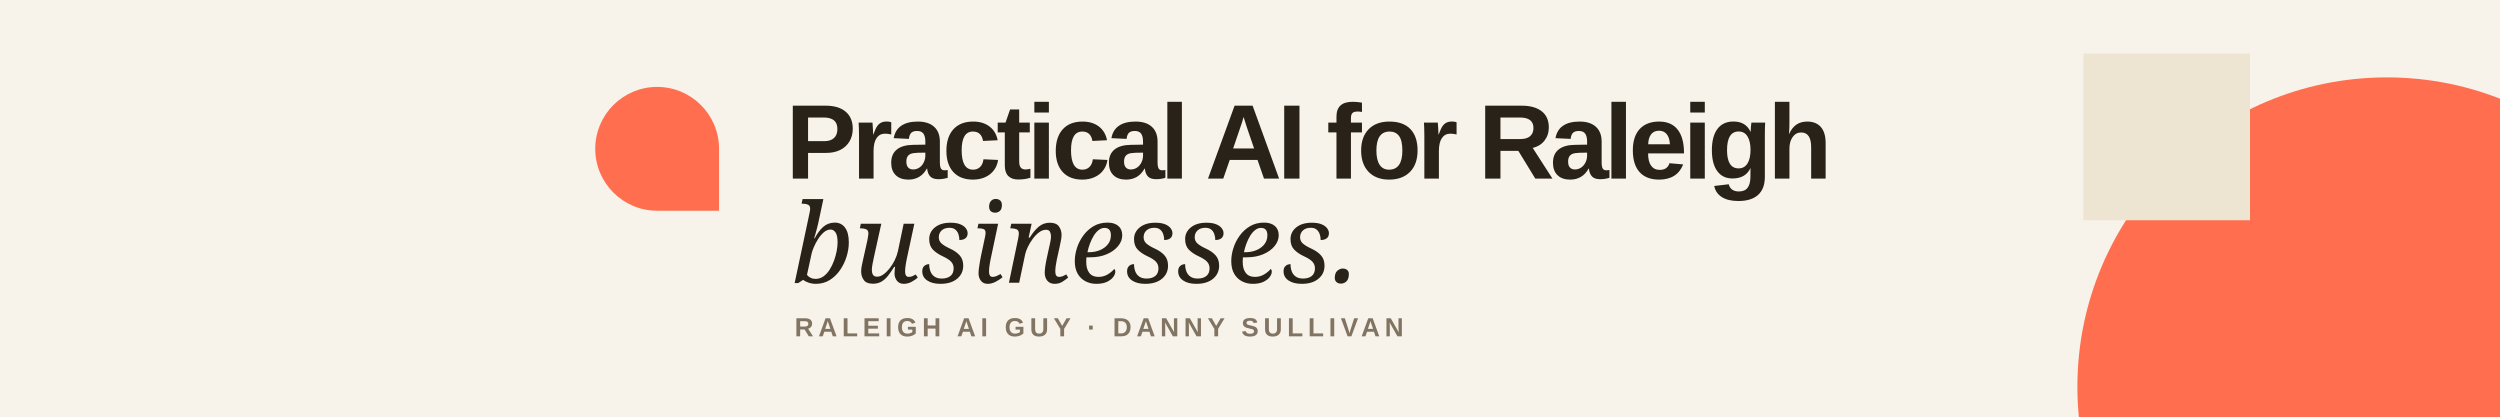
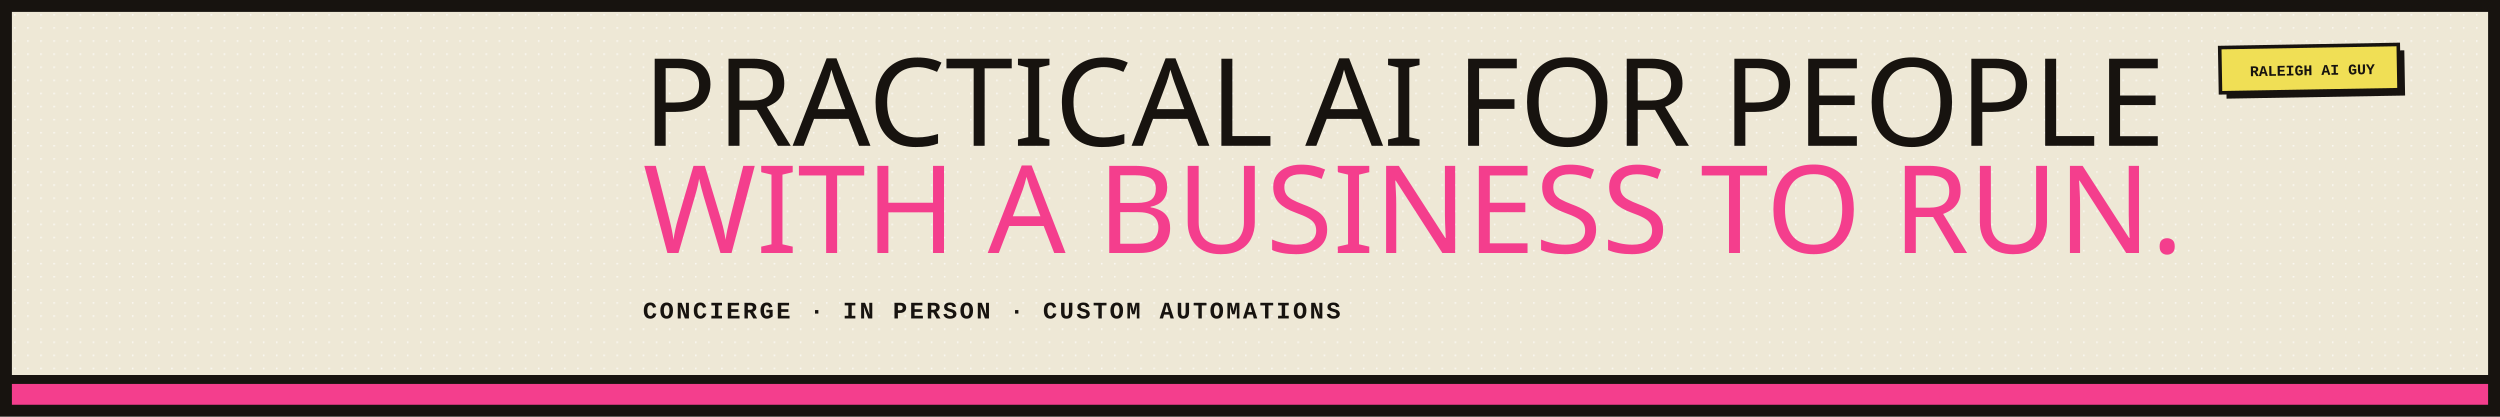
<svg xmlns="http://www.w3.org/2000/svg" viewBox="0 0 4200 700" role="img" aria-labelledby="title desc">
-   <rect width="4200" height="700" fill="#f8f3ea" />
-   <circle cx="4010" cy="650" r="520" fill="#ff6f4f" />
-   <rect x="3500" y="90" width="280" height="280" fill="#eee4d2" />
-   <path d="M1104 146a104 104 0 0 1 104 104v104H1104A104 104 0 0 1 1000 250 104 104 0 0 1 1104 146Z" fill="#ff6f4f" />
-   <text x="1320" y="300" fill="#292219" font-family="Arial, Helvetica, sans-serif" font-size="178" font-weight="800" letter-spacing="-8">Practical AI for Raleigh</text>
-   <text x="1330" y="475" fill="#292219" font-family="Georgia, serif" font-size="185" font-style="italic">businesses.</text>
-   <text x="1335" y="565" fill="#827462" font-family="Arial, Helvetica, sans-serif" font-size="44" font-weight="700" letter-spacing="8">RALEIGH AI GUY · DANNY SULLIVAN</text>
+   <defs>
+     <pattern id="dots" width="22" height="22" patternUnits="userSpaceOnUse">
+       <circle cx="3" cy="3" r="1.5" fill="#fff" opacity=".7" />
+     </pattern>
+   </defs>
+   <rect width="4200" height="700" fill="#17130f" />
+   <rect x="20" y="20" width="4160" height="610" fill="#eee8d6" />
+   <rect x="20" y="20" width="4160" height="610" fill="url(#dots)" />
+   <rect x="20" y="645" width="4160" height="35" fill="#f43e8d" />
+   <text x="1080" y="245" fill="#17130f" font-family="Impact,Arial Black,sans-serif" font-size="205">PRACTICAL AI FOR PEOPLE</text>
+   <text x="1080" y="425" fill="#f43e8d" font-family="Impact,Arial Black,sans-serif" font-size="205">WITH A BUSINESS TO RUN.</text>
+   <text x="1080" y="535" fill="#17130f" font-family="Courier New,monospace" font-size="40" font-weight="700" letter-spacing="4">CONCIERGE · IN PERSON · CUSTOM AUTOMATIONS</text>
+   <g transform="rotate(-1 3840 130)">
+     <rect x="3740" y="88" width="300" height="76" fill="#17130f" />
+     <rect x="3730" y="78" width="300" height="76" fill="#f0df55" stroke="#17130f" stroke-width="6" />
+     <text x="3780" y="127" fill="#17130f" font-family="Courier New,monospace" font-size="25" font-weight="700">RALEIGH AI GUY</text>
+   </g>
</svg>
